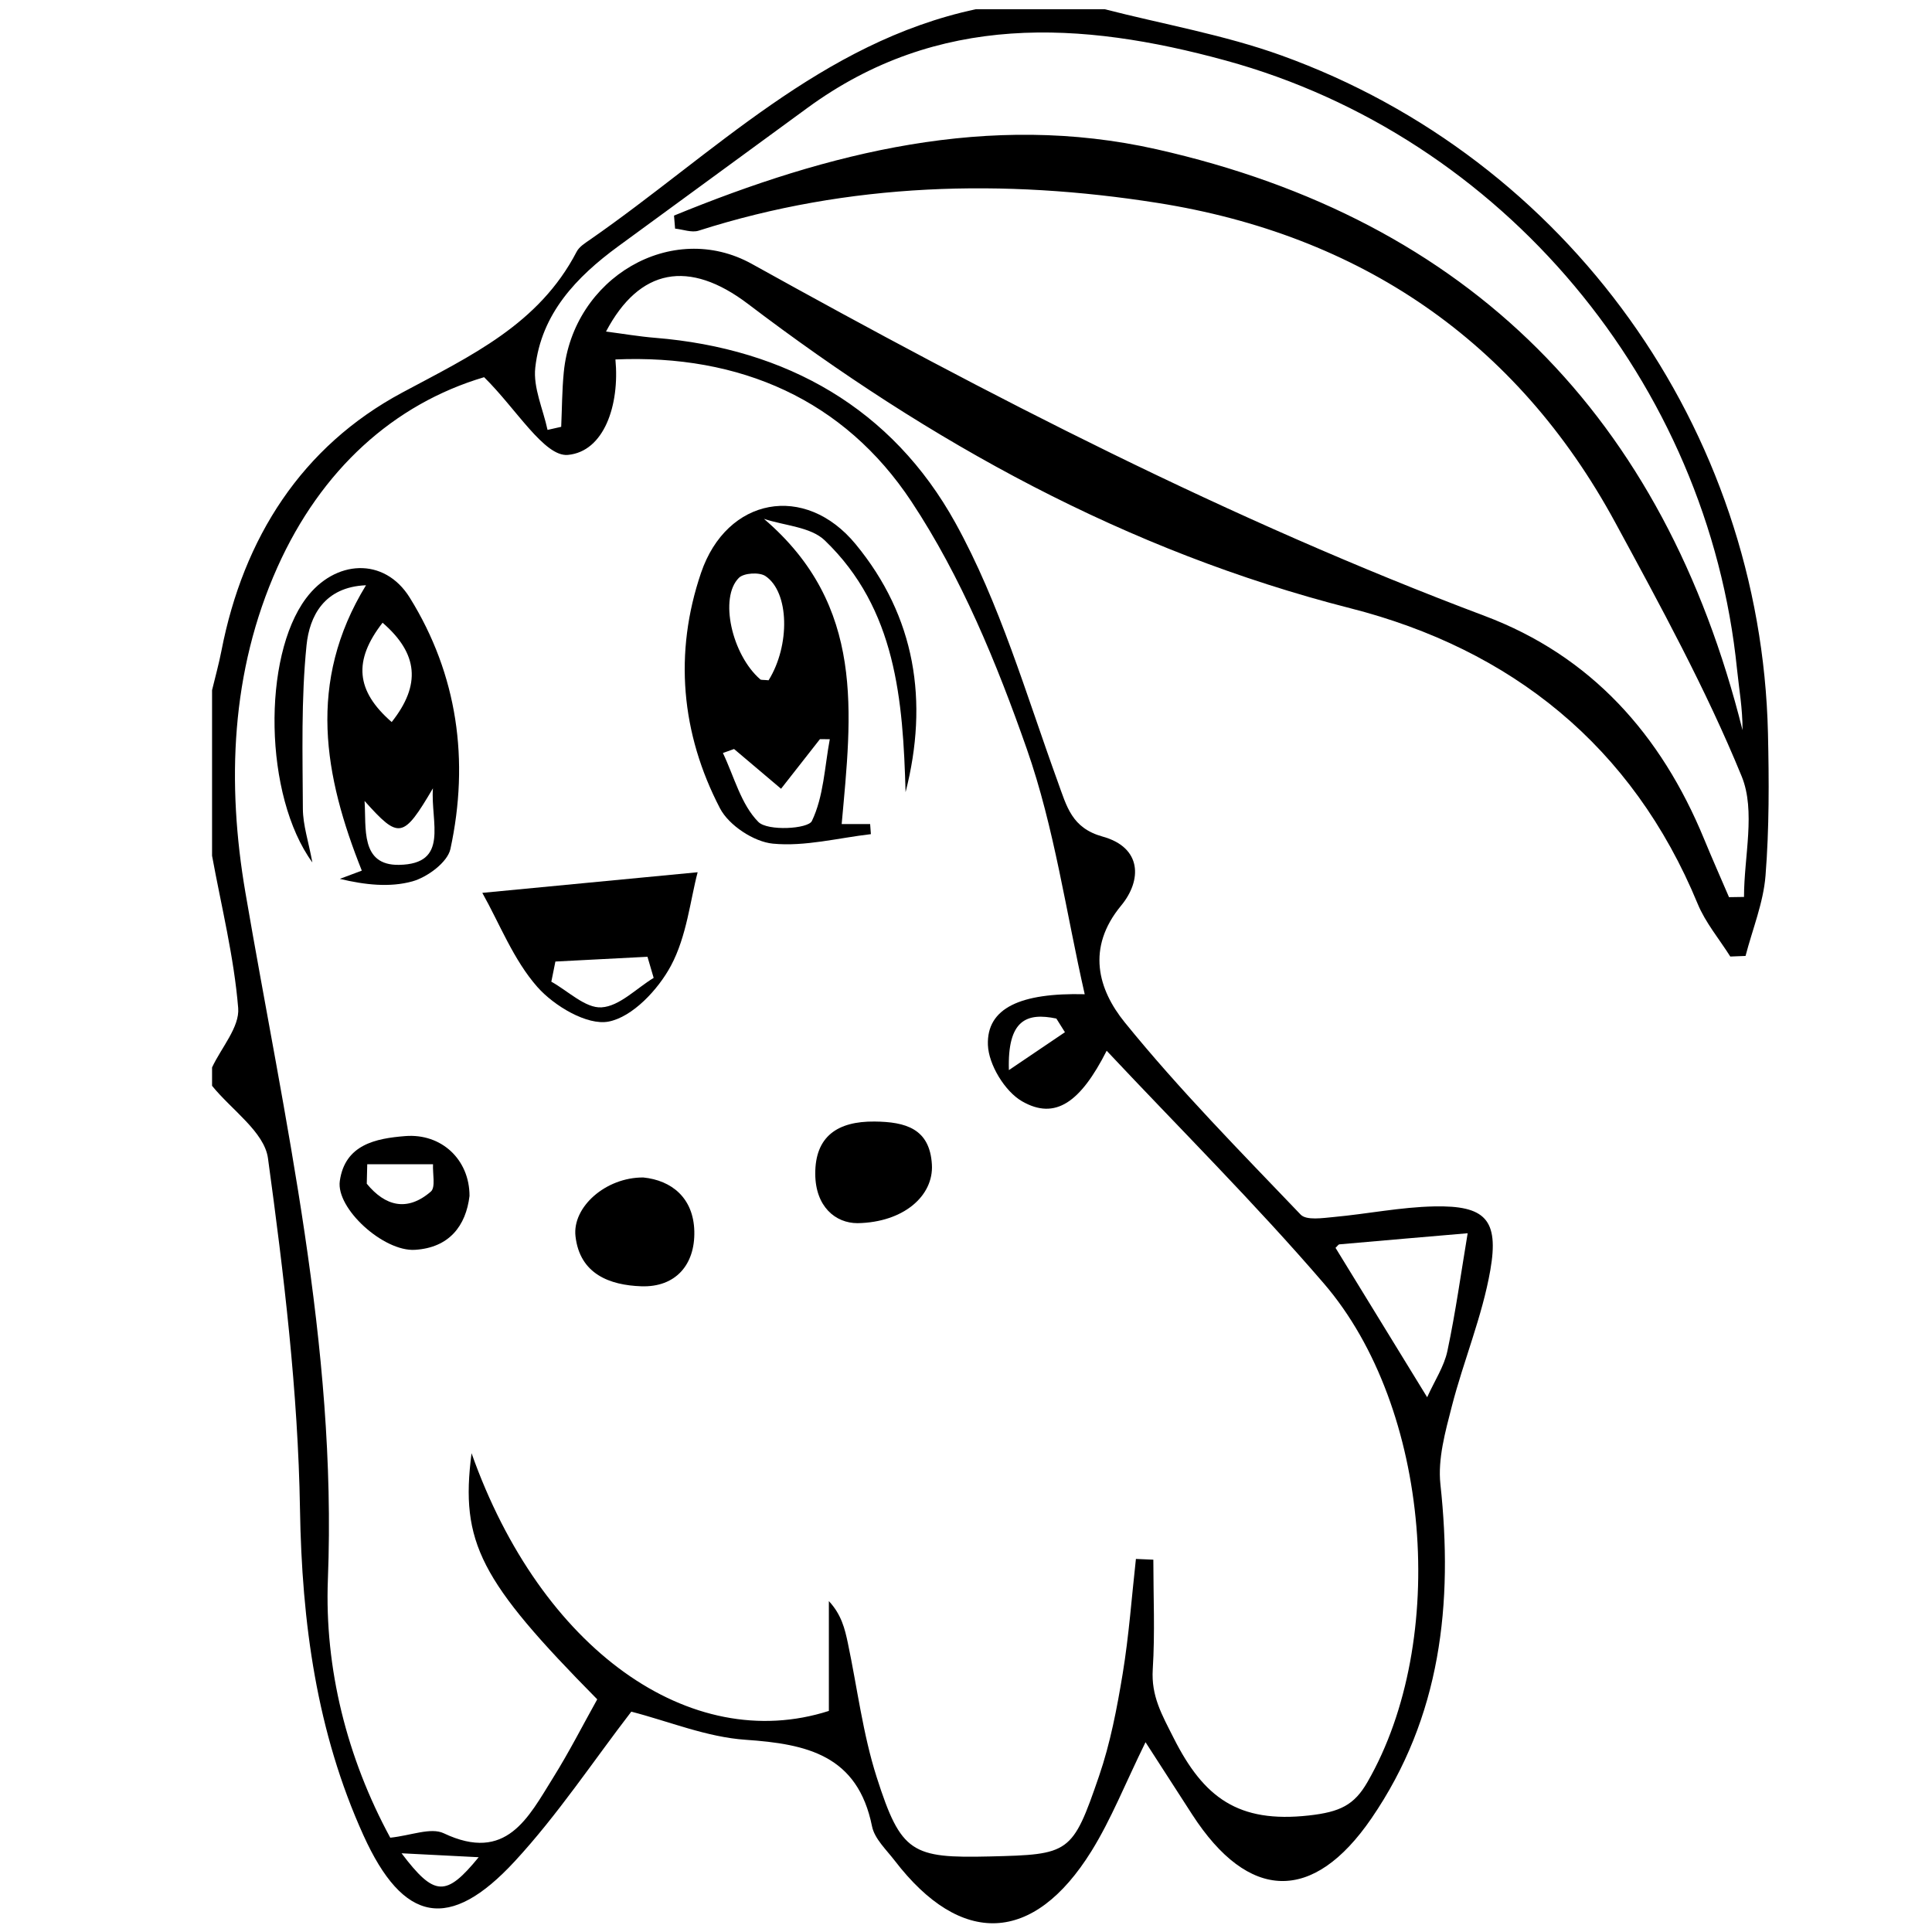
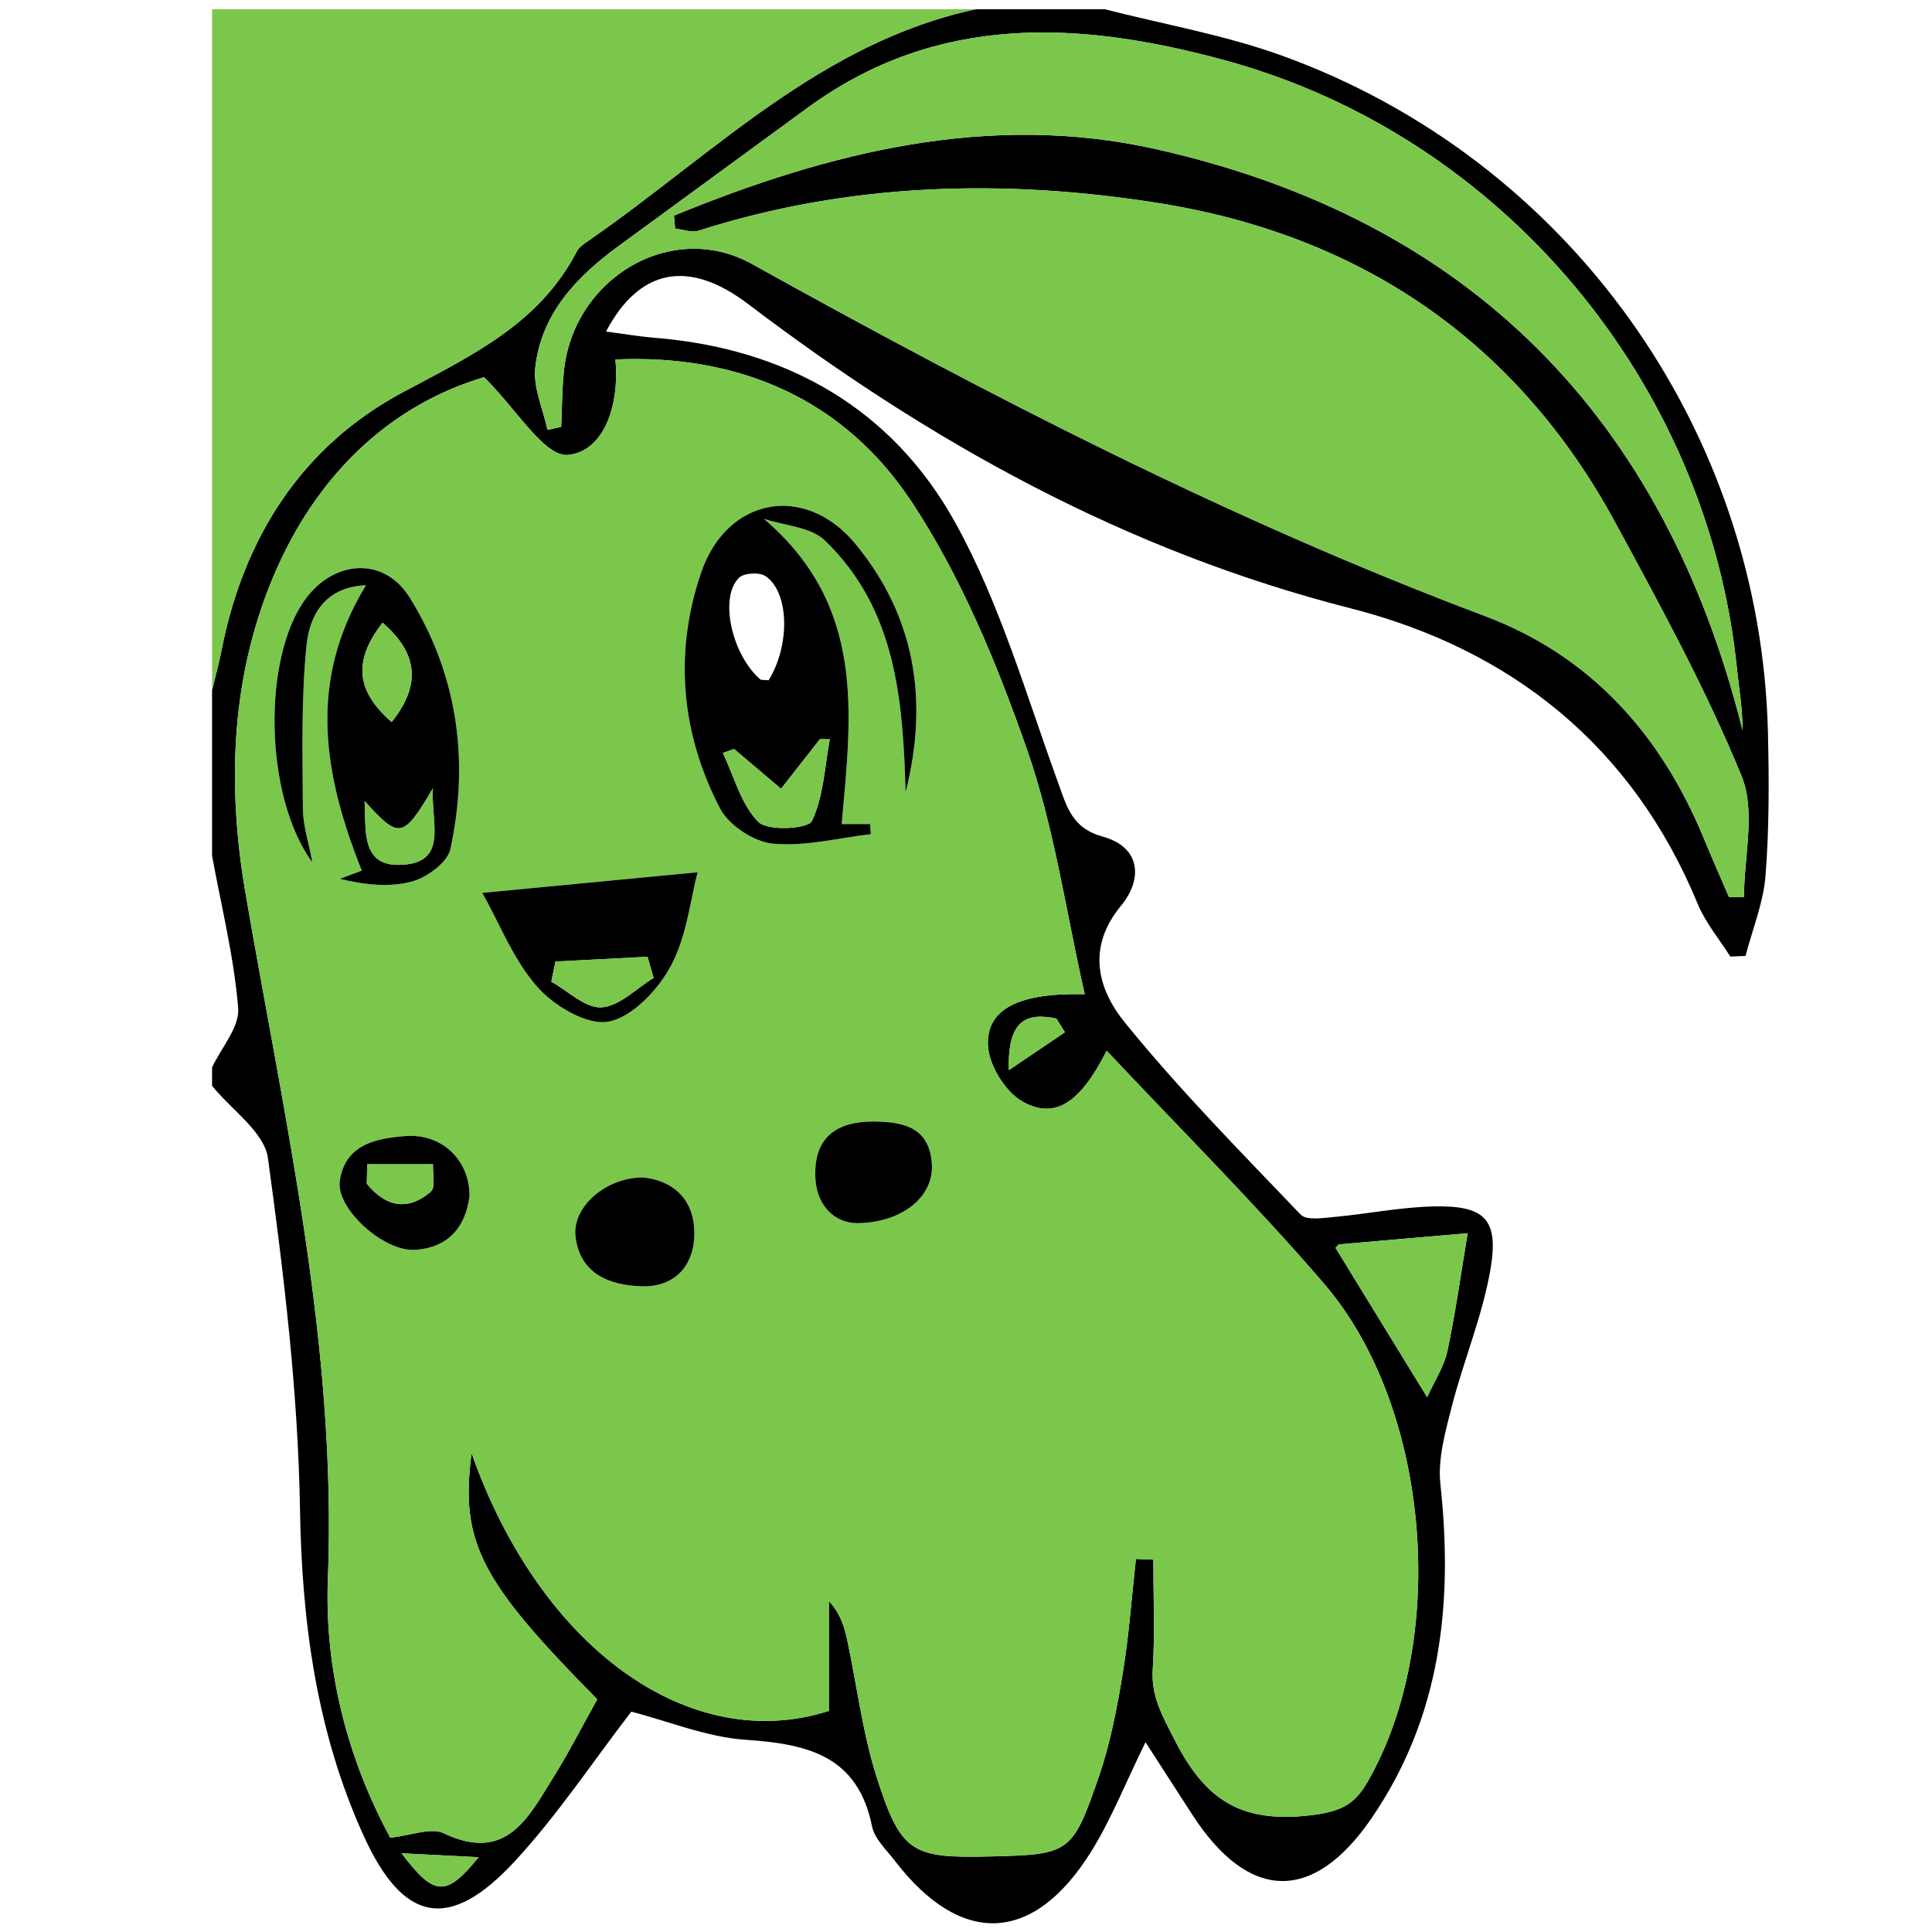
<svg xmlns="http://www.w3.org/2000/svg" version="1.1" id="Layer_1" x="0px" y="0px" width="200px" height="200px" viewBox="0 0 200 200" enable-background="new 0 0 200 200" xml:space="preserve">
  <g>
    <path fill="none" d="M114.35,0.953c23.179,0,46.356,0,69.535,0c0,66.678,0,133.356,0,200.035c-53.977,0-107.955,0-161.932,0   c0-29.529,0-59.058,0-88.587c2.009,2.487,5.417,4.783,5.787,7.495c1.646,12.037,3.114,24.184,3.314,36.312   c0.195,11.778,1.717,23.067,6.565,33.771c4.126,9.108,8.917,10.013,15.68,2.688c4.455-4.824,8.124-10.374,12.053-15.479   c3.882,1.002,7.81,2.637,11.83,2.911c6.364,0.435,11.607,1.6,13.09,8.959c0.26,1.288,1.477,2.416,2.344,3.546   c6.866,8.947,14.377,8.66,20.362-0.966c2.05-3.298,3.49-6.975,5.606-11.288c1.838,2.848,3.331,5.169,4.831,7.486   c5.83,9.01,12.513,9.208,18.551,0.407c7.209-10.508,8.479-22.249,7.144-34.6c-0.282-2.616,0.505-5.427,1.179-8.05   c1.217-4.733,3.152-9.317,3.988-14.104c0.919-5.264-0.546-6.711-5.808-6.604c-3.466,0.07-6.915,0.776-10.381,1.096   c-1.159,0.106-2.85,0.374-3.444-0.247c-6.212-6.501-12.553-12.922-18.206-19.894c-2.764-3.408-4.007-7.711-0.377-12.098   c2.165-2.618,2.16-6.011-1.908-7.138c-3.209-0.891-3.714-3.088-4.656-5.685c-3.279-9.039-5.984-18.458-10.598-26.799   c-6.536-11.816-17.461-18.044-31.084-19.151c-1.637-0.133-3.263-0.413-5.08-0.649c3.459-6.553,8.577-7.508,14.705-2.854   c18.862,14.326,39.123,25.573,62.352,31.499c16.612,4.238,29.194,14.218,35.95,30.595c0.806,1.952,2.235,3.646,3.376,5.458   c0.526-0.021,1.053-0.042,1.58-0.062c0.72-2.767,1.847-5.502,2.068-8.309c0.387-4.892,0.366-9.833,0.253-14.747   c-0.729-31.485-20.715-59.47-50.367-70.162C126.743,3.609,120.46,2.521,114.35,0.953z" />
    <path fill-rule="evenodd" clip-rule="evenodd" d="M114.35,0.953c6.11,1.568,12.394,2.657,18.302,4.787   c29.652,10.692,49.638,38.677,50.367,70.162c0.113,4.914,0.134,9.854-0.253,14.747c-0.222,2.807-1.349,5.542-2.068,8.309   c-0.527,0.021-1.054,0.041-1.58,0.062c-1.141-1.813-2.57-3.507-3.376-5.458c-6.756-16.376-19.338-26.357-35.95-30.595   c-23.229-5.926-43.49-17.173-62.352-31.499c-6.128-4.654-11.246-3.699-14.705,2.854c1.816,0.236,3.442,0.517,5.08,0.649   c13.624,1.107,24.548,7.335,31.084,19.151c4.613,8.34,7.318,17.76,10.598,26.799c0.942,2.596,1.447,4.794,4.656,5.685   c4.068,1.127,4.073,4.521,1.908,7.138c-3.63,4.387-2.387,8.69,0.377,12.098c5.653,6.972,11.994,13.393,18.206,19.894   c0.595,0.621,2.285,0.354,3.444,0.247c3.466-0.319,6.915-1.025,10.381-1.096c5.262-0.107,6.727,1.34,5.808,6.604   c-0.836,4.786-2.771,9.37-3.988,14.104c-0.674,2.623-1.461,5.434-1.179,8.05c1.336,12.351,0.065,24.092-7.144,34.6   c-6.038,8.801-12.721,8.603-18.551-0.407c-1.5-2.317-2.993-4.639-4.831-7.486c-2.116,4.313-3.557,7.99-5.606,11.288   c-5.984,9.626-13.496,9.913-20.362,0.966c-0.868-1.13-2.084-2.258-2.344-3.546c-1.482-7.359-6.726-8.524-13.09-8.959   c-4.021-0.274-7.948-1.909-11.83-2.911c-3.929,5.104-7.598,10.654-12.053,15.479c-6.763,7.325-11.554,6.421-15.68-2.688   c-4.849-10.704-6.371-21.993-6.565-33.771c-0.2-12.128-1.668-24.274-3.314-36.312c-0.371-2.712-3.778-5.008-5.787-7.495   c0-0.636,0-1.27,0-1.905c0.962-2.053,2.864-4.183,2.704-6.144c-0.432-5.293-1.742-10.515-2.704-15.765c0-5.715,0-11.431,0-17.146   c0.327-1.359,0.705-2.708,0.971-4.078c2.273-11.694,8.321-21.152,18.712-26.723c7.112-3.812,14.151-7.065,18.06-14.588   c0.272-0.524,0.89-0.899,1.406-1.259c12.756-8.864,23.911-20.409,39.911-23.84C105.459,0.953,109.904,0.953,114.35,0.953z    M48.815,150.436c7.174,20.289,22.643,31.271,36.989,26.678c0-3.729,0-7.55,0-11.369c1.298,1.394,1.655,2.864,1.966,4.345   c0.978,4.642,1.551,9.412,2.991,13.905c2.51,7.83,3.631,8.38,11.73,8.183c8.237-0.2,8.521-0.271,11.281-8.318   c1.172-3.416,1.859-7.031,2.449-10.607c0.647-3.927,0.928-7.913,1.369-11.873c0.601,0.026,1.202,0.053,1.803,0.078   c0,3.781,0.178,7.574-0.06,11.34c-0.175,2.784,0.938,4.69,2.174,7.141c3.105,6.152,6.675,8.808,13.978,7.999   c3.254-0.36,4.706-1.086,6.072-3.457c8.438-14.647,6.575-38.732-4.504-51.608c-7.169-8.334-14.99-16.107-22.491-24.1   c-2.705,5.329-5.316,7.214-8.759,5.233c-1.775-1.021-3.461-3.79-3.535-5.83c-0.14-3.822,3.366-5.416,10.021-5.254   c-1.936-8.504-3.136-17.224-5.986-25.365c-3.108-8.875-6.794-17.845-11.95-25.634C87.39,41.4,76.63,36.65,63.708,37.21   c0.449,4.73-1.173,9.53-4.916,9.882c-2.426,0.229-5.345-4.766-8.677-8.045C40.753,41.826,33.24,48.63,28.718,58.72   c-4.845,10.812-5.245,22.392-3.317,33.654c4.035,23.578,9.49,46.863,8.542,71.113c-0.36,9.21,1.973,18.49,6.457,26.751   c2.139-0.221,4.195-1.094,5.535-0.459c6.489,3.076,8.752-1.629,11.332-5.764c1.659-2.658,3.084-5.462,4.559-8.101   C49.725,163.658,47.613,159.689,48.815,150.436z M178.986,92.874c0.518-0.007,1.035-0.016,1.553-0.023   c0-4.195,1.229-8.894-0.242-12.486c-3.698-9.031-8.42-17.669-13.086-26.274c-10.242-18.889-26.514-29.789-47.386-33.086   c-15.873-2.509-31.908-2.113-47.503,2.874c-0.716,0.229-1.62-0.129-2.437-0.213c-0.037-0.45-0.074-0.899-0.111-1.348   c15.985-6.554,32.62-10.77,49.951-6.866c32.424,7.303,52.563,27.737,60.661,60.133c0.011-2.255-0.364-4.27-0.569-6.301   c-2.995-29.665-24.247-55.172-52.956-63.026c-14.969-4.096-29.78-4.959-43.266,4.905c-6.529,4.776-13.056,9.553-19.584,14.327   c-4.351,3.183-7.979,6.99-8.6,12.569c-0.23,2.075,0.81,4.293,1.27,6.445c0.471-0.107,0.943-0.214,1.414-0.32   c0.084-1.88,0.085-3.768,0.266-5.638c0.945-9.796,11.19-15.825,19.479-11.221c24.569,13.646,49.487,26.521,75.853,36.435   c11.026,4.147,18.26,12.292,22.7,23.061C177.229,88.85,178.12,90.856,178.986,92.874z M147.739,144.642   c0.773-1.714,1.756-3.183,2.096-4.789c0.854-4.029,1.418-8.121,2.097-12.188c-4.425,0.38-8.851,0.757-13.275,1.149   c-0.113,0.01-0.211,0.183-0.404,0.362C141.324,134.183,144.398,139.195,147.739,144.642z M110.242,106.855   c-0.297-0.472-0.592-0.943-0.889-1.415c-3.074-0.641-5.074,0.127-4.913,5.338C106.879,109.13,108.561,107.993,110.242,106.855z    M41.569,191.851c3.414,4.512,4.604,4.532,7.984,0.407C46.837,192.119,44.532,192.002,41.569,191.851z" />
-     <path fill-rule="evenodd" clip-rule="evenodd" fill="none" d="M101.014,0.953c-16,3.432-27.155,14.977-39.911,23.84   c-0.517,0.359-1.134,0.735-1.406,1.259c-3.909,7.523-10.948,10.776-18.06,14.588c-10.391,5.57-16.439,15.029-18.712,26.723   c-0.267,1.37-0.645,2.719-0.971,4.078c0-23.421,0-46.843,0-70.488C48.306,0.953,74.66,0.953,101.014,0.953z" />
+     <path fill-rule="evenodd" clip-rule="evenodd" fill="#7AC74C" d="M101.014,0.953c-16,3.432-27.155,14.977-39.911,23.84   c-0.517,0.359-1.134,0.735-1.406,1.259c-3.909,7.523-10.948,10.776-18.06,14.588c-10.391,5.57-16.439,15.029-18.712,26.723   c-0.267,1.37-0.645,2.719-0.971,4.078c0-23.421,0-46.843,0-70.488C48.306,0.953,74.66,0.953,101.014,0.953z" />
    <path fill-rule="evenodd" clip-rule="evenodd" fill="none" d="M21.953,88.587c0.962,5.25,2.272,10.471,2.704,15.765   c0.16,1.961-1.742,4.091-2.704,6.144C21.953,103.192,21.953,95.89,21.953,88.587z" />
-     <path fill-rule="evenodd" clip-rule="evenodd" fill="none" d="M48.815,150.436c-1.203,9.254,0.91,13.223,13.009,25.479   c-1.475,2.639-2.9,5.442-4.559,8.101c-2.579,4.135-4.843,8.84-11.332,5.764c-1.34-0.635-3.396,0.238-5.535,0.459   c-4.484-8.261-6.817-17.541-6.457-26.751c0.948-24.25-4.507-47.535-8.542-71.113c-1.928-11.262-1.528-22.842,3.317-33.654   c4.521-10.09,12.035-16.894,21.397-19.673c3.333,3.279,6.251,8.274,8.677,8.045c3.742-0.353,5.365-5.152,4.916-9.882   C76.63,36.65,87.39,41.4,94.354,51.921c5.156,7.789,8.842,16.759,11.95,25.634c2.851,8.141,4.051,16.86,5.986,25.365   c-6.655-0.162-10.161,1.432-10.021,5.254c0.074,2.04,1.76,4.81,3.535,5.83c3.442,1.98,6.054,0.096,8.759-5.233   c7.501,7.992,15.322,15.766,22.491,24.1c11.079,12.876,12.941,36.961,4.504,51.608c-1.366,2.371-2.818,3.097-6.072,3.457   c-7.303,0.809-10.872-1.847-13.978-7.999c-1.236-2.45-2.349-4.356-2.174-7.141c0.237-3.766,0.06-7.559,0.06-11.34   c-0.601-0.025-1.202-0.052-1.803-0.078c-0.441,3.96-0.722,7.946-1.369,11.873c-0.59,3.576-1.277,7.191-2.449,10.607   c-2.761,8.048-3.044,8.118-11.281,8.318c-8.099,0.197-9.22-0.353-11.73-8.183c-1.44-4.493-2.013-9.264-2.991-13.905   c-0.312-1.48-0.668-2.951-1.966-4.345c0,3.819,0,7.64,0,11.369C71.458,181.707,55.99,170.725,48.815,150.436z M79.083,53.711   c2.132,0.71,4.835,0.825,6.3,2.23c7.392,7.1,8.094,16.54,8.364,26.062c2.407-9.403,1.029-18.153-5.173-25.676   c-5.237-6.353-13.336-4.857-16.001,2.974c-2.819,8.284-2.072,16.63,1.966,24.382c0.913,1.753,3.504,3.461,5.471,3.65   c3.32,0.32,6.758-0.59,10.146-0.983c-0.026-0.349-0.052-0.698-0.078-1.047c-1.043,0-2.087,0-2.946,0   C88.158,73.855,89.63,62.722,79.083,53.711z M37.888,60.585c-6.149,10.051-4.322,19.788-0.432,29.546   c-0.759,0.283-1.517,0.565-2.275,0.848c2.599,0.625,5.178,0.903,7.502,0.261c1.552-0.43,3.647-1.976,3.945-3.357   c1.976-9.147,0.745-18.033-4.208-26.012c-2.639-4.251-7.752-3.934-10.743,0.07c-4.532,6.063-4.364,20.437,0.659,27.337   c-0.407-2.195-0.975-3.872-0.983-5.551c-0.026-5.649-0.189-11.333,0.38-16.936C32.036,63.799,33.553,60.761,37.888,60.585z    M49.928,92.428c1.799,3.203,3.225,6.936,5.701,9.743c1.735,1.967,5.156,4.003,7.363,3.584c2.481-0.473,5.132-3.301,6.459-5.775   c1.646-3.072,2.011-6.83,2.769-9.687C65.046,90.98,57.471,91.706,49.928,92.428z M66.594,121.892   c-3.895-0.023-7.365,3.064-7.018,6.088c0.45,3.931,3.569,5.062,6.805,5.175c3.567,0.125,5.575-2.245,5.496-5.684   C71.796,124.011,69.53,122.188,66.594,121.892z M88.775,126.622c4.787-0.085,7.88-2.845,7.695-6.062   c-0.215-3.729-2.722-4.427-5.935-4.459c-3.83-0.039-6.166,1.536-6.14,5.434C84.417,124.92,86.495,126.624,88.775,126.622z    M48.604,123.803c0.004-3.762-2.902-6.492-6.653-6.196c-3.04,0.24-6.239,0.872-6.774,4.65c-0.404,2.854,4.528,7.325,7.779,7.125   C46.509,129.161,48.232,126.895,48.604,123.803z" />
-     <path fill-rule="evenodd" clip-rule="evenodd" fill="none" d="M178.986,92.874c-0.866-2.018-1.758-4.024-2.594-6.054   c-4.44-10.77-11.674-18.914-22.7-23.061c-26.366-9.915-51.284-22.789-75.853-36.435c-8.288-4.604-18.534,1.425-19.479,11.221   c-0.18,1.871-0.182,3.758-0.266,5.638c-0.471,0.106-0.943,0.213-1.414,0.32c-0.46-2.152-1.5-4.37-1.27-6.445   c0.621-5.58,4.249-9.387,8.6-12.569c6.529-4.774,13.056-9.551,19.584-14.327c13.486-9.864,28.297-9,43.266-4.905   c28.709,7.854,49.961,33.361,52.956,63.026c0.205,2.032,0.58,4.046,0.569,6.301c-8.098-32.396-28.237-52.83-60.661-60.133   c-17.331-3.904-33.966,0.312-49.951,6.866c0.037,0.449,0.074,0.898,0.111,1.348c0.816,0.083,1.72,0.441,2.437,0.213   c15.595-4.987,31.63-5.382,47.503-2.874c20.872,3.297,37.144,14.197,47.386,33.086c4.666,8.604,9.388,17.243,13.086,26.274   c1.471,3.593,0.242,8.291,0.242,12.486C180.021,92.858,179.504,92.867,178.986,92.874z" />
-     <path fill-rule="evenodd" clip-rule="evenodd" fill="none" d="M147.739,144.642c-3.341-5.446-6.415-10.459-9.487-15.466   c0.193-0.18,0.291-0.353,0.404-0.362c4.425-0.393,8.851-0.77,13.275-1.149c-0.679,4.067-1.242,8.159-2.097,12.188   C149.495,141.459,148.513,142.928,147.739,144.642z" />
-     <path fill-rule="evenodd" clip-rule="evenodd" fill="none" d="M110.242,106.855c-1.682,1.138-3.363,2.274-5.802,3.923   c-0.161-5.211,1.839-5.979,4.913-5.338C109.65,105.912,109.945,106.384,110.242,106.855z" />
-     <path fill-rule="evenodd" clip-rule="evenodd" fill="none" d="M41.569,191.851c2.963,0.151,5.268,0.269,7.984,0.407   C46.173,196.383,44.983,196.362,41.569,191.851z" />
+     <path fill-rule="evenodd" clip-rule="evenodd" fill="#7AC74C" d="M48.815,150.436c-1.203,9.254,0.91,13.223,13.009,25.479   c-1.475,2.639-2.9,5.442-4.559,8.101c-2.579,4.135-4.843,8.84-11.332,5.764c-1.34-0.635-3.396,0.238-5.535,0.459   c-4.484-8.261-6.817-17.541-6.457-26.751c0.948-24.25-4.507-47.535-8.542-71.113c-1.928-11.262-1.528-22.842,3.317-33.654   c4.521-10.09,12.035-16.894,21.397-19.673c3.333,3.279,6.251,8.274,8.677,8.045c3.742-0.353,5.365-5.152,4.916-9.882   C76.63,36.65,87.39,41.4,94.354,51.921c5.156,7.789,8.842,16.759,11.95,25.634c2.851,8.141,4.051,16.86,5.986,25.365   c-6.655-0.162-10.161,1.432-10.021,5.254c0.074,2.04,1.76,4.81,3.535,5.83c3.442,1.98,6.054,0.096,8.759-5.233   c7.501,7.992,15.322,15.766,22.491,24.1c11.079,12.876,12.941,36.961,4.504,51.608c-1.366,2.371-2.818,3.097-6.072,3.457   c-7.303,0.809-10.872-1.847-13.978-7.999c-1.236-2.45-2.349-4.356-2.174-7.141c0.237-3.766,0.06-7.559,0.06-11.34   c-0.601-0.025-1.202-0.052-1.803-0.078c-0.441,3.96-0.722,7.946-1.369,11.873c-0.59,3.576-1.277,7.191-2.449,10.607   c-2.761,8.048-3.044,8.118-11.281,8.318c-8.099,0.197-9.22-0.353-11.73-8.183c-1.44-4.493-2.013-9.264-2.991-13.905   c-0.312-1.48-0.668-2.951-1.966-4.345c0,3.819,0,7.64,0,11.369C71.458,181.707,55.99,170.725,48.815,150.436z M79.083,53.711   c2.132,0.71,4.835,0.825,6.3,2.23c7.392,7.1,8.094,16.54,8.364,26.062c2.407-9.403,1.029-18.153-5.173-25.676   c-5.237-6.353-13.336-4.857-16.001,2.974c-2.819,8.284-2.072,16.63,1.966,24.382c0.913,1.753,3.504,3.461,5.471,3.65   c3.32,0.32,6.758-0.59,10.146-0.983c-0.026-0.349-0.052-0.698-0.078-1.047c-1.043,0-2.087,0-2.946,0   C88.158,73.855,89.63,62.722,79.083,53.711z M37.888,60.585c-6.149,10.051-4.322,19.788-0.432,29.546   c-0.759,0.283-1.517,0.565-2.275,0.848c2.599,0.625,5.178,0.903,7.502,0.261c1.552-0.43,3.647-1.976,3.945-3.357   c1.976-9.147,0.745-18.033-4.208-26.012c-2.639-4.251-7.752-3.934-10.743,0.07c-4.532,6.063-4.364,20.437,0.659,27.337   c-0.407-2.195-0.975-3.872-0.983-5.551c-0.026-5.649-0.189-11.333,0.38-16.936C32.036,63.799,33.553,60.761,37.888,60.585z    M49.928,92.428c1.799,3.203,3.225,6.936,5.701,9.743c1.735,1.967,5.156,4.003,7.363,3.584c2.481-0.473,5.132-3.301,6.459-5.775   c1.646-3.072,2.011-6.83,2.769-9.687C65.046,90.98,57.471,91.706,49.928,92.428z M66.594,121.892   c-3.895-0.023-7.365,3.064-7.018,6.088c0.45,3.931,3.569,5.062,6.805,5.175c3.567,0.125,5.575-2.245,5.496-5.684   C71.796,124.011,69.53,122.188,66.594,121.892z M88.775,126.622c4.787-0.085,7.88-2.845,7.695-6.062   c-0.215-3.729-2.722-4.427-5.935-4.459c-3.83-0.039-6.166,1.536-6.14,5.434C84.417,124.92,86.495,126.624,88.775,126.622z    M48.604,123.803c0.004-3.762-2.902-6.492-6.653-6.196c-3.04,0.24-6.239,0.872-6.774,4.65c-0.404,2.854,4.528,7.325,7.779,7.125   C46.509,129.161,48.232,126.895,48.604,123.803z" />
+     <path fill-rule="evenodd" clip-rule="evenodd" fill="#7AC74C" d="M178.986,92.874c-0.866-2.018-1.758-4.024-2.594-6.054   c-4.44-10.77-11.674-18.914-22.7-23.061c-26.366-9.915-51.284-22.789-75.853-36.435c-8.288-4.604-18.534,1.425-19.479,11.221   c-0.18,1.871-0.182,3.758-0.266,5.638c-0.471,0.106-0.943,0.213-1.414,0.32c-0.46-2.152-1.5-4.37-1.27-6.445   c0.621-5.58,4.249-9.387,8.6-12.569c6.529-4.774,13.056-9.551,19.584-14.327c13.486-9.864,28.297-9,43.266-4.905   c28.709,7.854,49.961,33.361,52.956,63.026c0.205,2.032,0.58,4.046,0.569,6.301c-8.098-32.396-28.237-52.83-60.661-60.133   c-17.331-3.904-33.966,0.312-49.951,6.866c0.037,0.449,0.074,0.898,0.111,1.348c0.816,0.083,1.72,0.441,2.437,0.213   c15.595-4.987,31.63-5.382,47.503-2.874c20.872,3.297,37.144,14.197,47.386,33.086c4.666,8.604,9.388,17.243,13.086,26.274   c1.471,3.593,0.242,8.291,0.242,12.486C180.021,92.858,179.504,92.867,178.986,92.874z" />
+     <path fill-rule="evenodd" clip-rule="evenodd" fill="#7AC74C" d="M147.739,144.642c-3.341-5.446-6.415-10.459-9.487-15.466   c0.193-0.18,0.291-0.353,0.404-0.362c4.425-0.393,8.851-0.77,13.275-1.149c-0.679,4.067-1.242,8.159-2.097,12.188   C149.495,141.459,148.513,142.928,147.739,144.642z" />
+     <path fill-rule="evenodd" clip-rule="evenodd" fill="#7AC74C" d="M110.242,106.855c-1.682,1.138-3.363,2.274-5.802,3.923   c-0.161-5.211,1.839-5.979,4.913-5.338C109.65,105.912,109.945,106.384,110.242,106.855z" />
+     <path fill-rule="evenodd" clip-rule="evenodd" fill="#7AC74C" d="M41.569,191.851c2.963,0.151,5.268,0.269,7.984,0.407   C46.173,196.383,44.983,196.362,41.569,191.851z" />
    <path fill-rule="evenodd" clip-rule="evenodd" d="M79.083,53.711c10.547,9.011,9.075,20.145,8.047,31.593c0.859,0,1.903,0,2.946,0   c0.026,0.349,0.052,0.698,0.078,1.047c-3.388,0.393-6.826,1.303-10.146,0.983c-1.967-0.188-4.558-1.896-5.471-3.65   c-4.038-7.752-4.785-16.099-1.966-24.382c2.665-7.831,10.764-9.326,16.001-2.974c6.202,7.522,7.58,16.272,5.173,25.676   c-0.27-9.522-0.972-18.962-8.364-26.062C83.918,54.536,81.214,54.421,79.083,53.711z M85.899,76.524   c-0.339-0.003-0.678-0.006-1.018-0.009c-1.342,1.712-2.685,3.424-4.027,5.137c-1.621-1.372-3.243-2.744-4.864-4.115   c-0.385,0.138-0.77,0.275-1.155,0.413c1.163,2.44,1.875,5.329,3.672,7.138c0.963,0.968,5.142,0.725,5.537-0.095   C85.265,82.46,85.364,79.388,85.899,76.524z M79.565,70.422c2.249-3.624,2.15-9.131-0.329-10.79   c-0.629-0.42-2.233-0.324-2.745,0.185c-2.065,2.052-0.728,7.958,2.209,10.509C78.795,70.408,78.999,70.366,79.565,70.422z" />
    <path fill-rule="evenodd" clip-rule="evenodd" d="M37.888,60.585c-4.334,0.176-5.852,3.214-6.155,6.207   c-0.569,5.602-0.406,11.287-0.38,16.936c0.008,1.679,0.576,3.355,0.983,5.551c-5.022-6.9-5.19-21.274-0.659-27.337   c2.991-4.003,8.104-4.321,10.743-0.07c4.953,7.979,6.183,16.864,4.208,26.012c-0.298,1.381-2.393,2.928-3.945,3.357   c-2.324,0.643-4.903,0.365-7.502-0.261c0.758-0.283,1.516-0.565,2.273-0.853C33.566,80.373,31.738,70.636,37.888,60.585z    M39.604,64.464c-3.055,3.931-2.77,7.052,0.944,10.282C43.595,70.898,43.298,67.661,39.604,64.464z M37.74,82.915   c0.189,2.76-0.463,6.683,3.568,6.615c5.239-0.088,3.256-4.405,3.508-7.922C41.725,86.851,41.305,86.893,37.74,82.915z" />
    <path fill-rule="evenodd" clip-rule="evenodd" d="M49.928,92.428c7.543-0.722,15.119-1.448,22.292-2.134   c-0.758,2.857-1.123,6.615-2.769,9.687c-1.327,2.474-3.978,5.302-6.459,5.775c-2.207,0.419-5.628-1.617-7.363-3.584   C53.152,99.363,51.727,95.63,49.928,92.428z M67.667,101.23c-0.214-0.729-0.428-1.457-0.641-2.186   c-3.177,0.165-6.355,0.33-9.532,0.494c-0.141,0.695-0.281,1.391-0.421,2.087c1.736,0.96,3.524,2.759,5.196,2.656   C64.123,104.17,65.872,102.322,67.667,101.23z" />
    <path fill-rule="evenodd" clip-rule="evenodd" d="M66.594,121.892c2.937,0.296,5.202,2.119,5.282,5.579   c0.079,3.438-1.928,5.809-5.496,5.684c-3.236-0.112-6.354-1.244-6.805-5.175C59.229,124.956,62.699,121.868,66.594,121.892z" />
    <path fill-rule="evenodd" clip-rule="evenodd" d="M88.775,126.622c-2.28,0.002-4.358-1.702-4.38-5.087   c-0.025-3.897,2.31-5.473,6.14-5.434c3.213,0.032,5.72,0.729,5.935,4.459C96.655,123.777,93.562,126.537,88.775,126.622z" />
    <path fill-rule="evenodd" clip-rule="evenodd" d="M48.604,123.803c-0.372,3.092-2.095,5.358-5.648,5.579   c-3.251,0.2-8.183-4.271-7.779-7.125c0.535-3.778,3.734-4.41,6.774-4.65C45.702,117.311,48.608,120.041,48.604,123.803z    M38.017,120.52c-0.017,0.672-0.033,1.345-0.049,2.018c1.9,2.319,4.178,2.935,6.632,0.815c0.511-0.439,0.173-1.863,0.227-2.833   C42.557,120.52,40.287,120.52,38.017,120.52z" />
-     <path fill-rule="evenodd" clip-rule="evenodd" fill="none" d="M85.899,76.524c-0.535,2.863-0.634,5.936-1.855,8.468   c-0.395,0.82-4.574,1.063-5.537,0.095c-1.798-1.809-2.509-4.698-3.672-7.138c0.385-0.138,0.771-0.275,1.155-0.413   c1.622,1.371,3.243,2.743,4.864,4.115c1.342-1.712,2.685-3.424,4.027-5.137C85.221,76.518,85.56,76.521,85.899,76.524z" />
+     <path fill-rule="evenodd" clip-rule="evenodd" fill="#7AC74C" d="M85.899,76.524c-0.535,2.863-0.634,5.936-1.855,8.468   c-0.395,0.82-4.574,1.063-5.537,0.095c-1.798-1.809-2.509-4.698-3.672-7.138c0.385-0.138,0.771-0.275,1.155-0.413   c1.622,1.371,3.243,2.743,4.864,4.115c1.342-1.712,2.685-3.424,4.027-5.137C85.221,76.518,85.56,76.521,85.899,76.524z" />
    <path fill-rule="evenodd" clip-rule="evenodd" fill="none" d="M79.565,70.422c-0.567-0.057-0.77-0.014-0.864-0.096   c-2.938-2.551-4.274-8.457-2.209-10.509c0.512-0.509,2.116-0.605,2.745-0.185C81.716,61.291,81.814,66.798,79.565,70.422z" />
-     <path fill-rule="evenodd" clip-rule="evenodd" fill="none" d="M39.604,64.464c3.694,3.197,3.991,6.434,0.944,10.282   C36.834,71.516,36.549,68.396,39.604,64.464z" />
-     <path fill-rule="evenodd" clip-rule="evenodd" fill="none" d="M37.74,82.915c3.565,3.978,3.985,3.936,7.077-1.308   c-0.252,3.517,1.731,7.834-3.508,7.922C37.276,89.598,37.929,85.675,37.74,82.915z" />
-     <path fill-rule="evenodd" clip-rule="evenodd" fill="none" d="M67.667,101.23c-1.795,1.092-3.544,2.939-5.398,3.052   c-1.672,0.103-3.459-1.696-5.196-2.656c0.14-0.696,0.28-1.392,0.421-2.087c3.177-0.165,6.354-0.329,9.532-0.494   C67.239,99.773,67.453,100.502,67.667,101.23z" />
-     <path fill-rule="evenodd" clip-rule="evenodd" fill="none" d="M38.017,120.52c2.27,0,4.54,0,6.81,0   c-0.054,0.97,0.284,2.394-0.227,2.833c-2.455,2.119-4.732,1.504-6.632-0.815C37.984,121.864,38,121.191,38.017,120.52z" />
+     <path fill-rule="evenodd" clip-rule="evenodd" fill="#7AC74C" d="M39.604,64.464c3.694,3.197,3.991,6.434,0.944,10.282   C36.834,71.516,36.549,68.396,39.604,64.464z" />
+     <path fill-rule="evenodd" clip-rule="evenodd" fill="#7AC74C" d="M37.74,82.915c3.565,3.978,3.985,3.936,7.077-1.308   c-0.252,3.517,1.731,7.834-3.508,7.922C37.276,89.598,37.929,85.675,37.74,82.915z" />
+     <path fill-rule="evenodd" clip-rule="evenodd" fill="#7AC74C" d="M67.667,101.23c-1.795,1.092-3.544,2.939-5.398,3.052   c-1.672,0.103-3.459-1.696-5.196-2.656c0.14-0.696,0.28-1.392,0.421-2.087c3.177-0.165,6.354-0.329,9.532-0.494   C67.239,99.773,67.453,100.502,67.667,101.23z" />
+     <path fill-rule="evenodd" clip-rule="evenodd" fill="#7AC74C" d="M38.017,120.52c2.27,0,4.54,0,6.81,0   c-0.054,0.97,0.284,2.394-0.227,2.833c-2.455,2.119-4.732,1.504-6.632-0.815C37.984,121.864,38,121.191,38.017,120.52z" />
  </g>
</svg>
